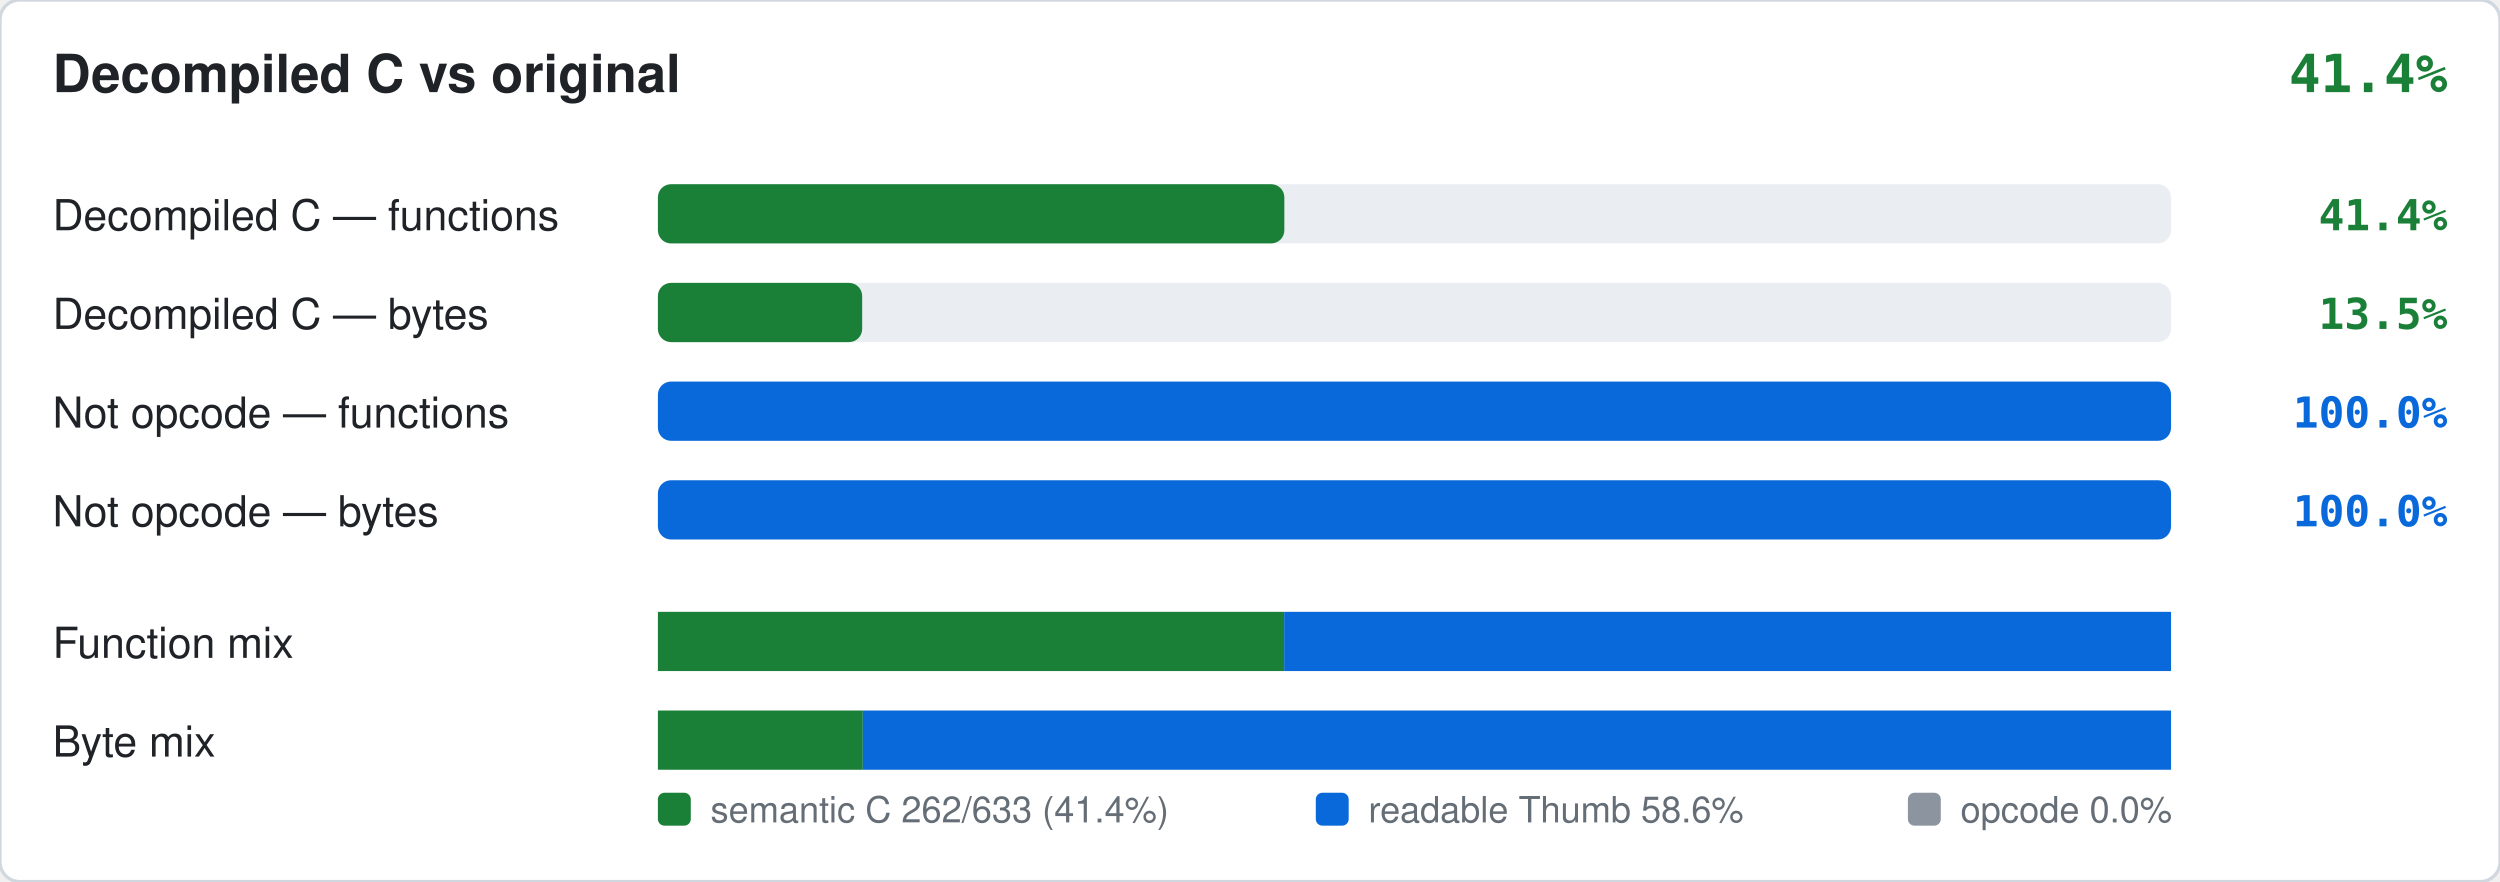
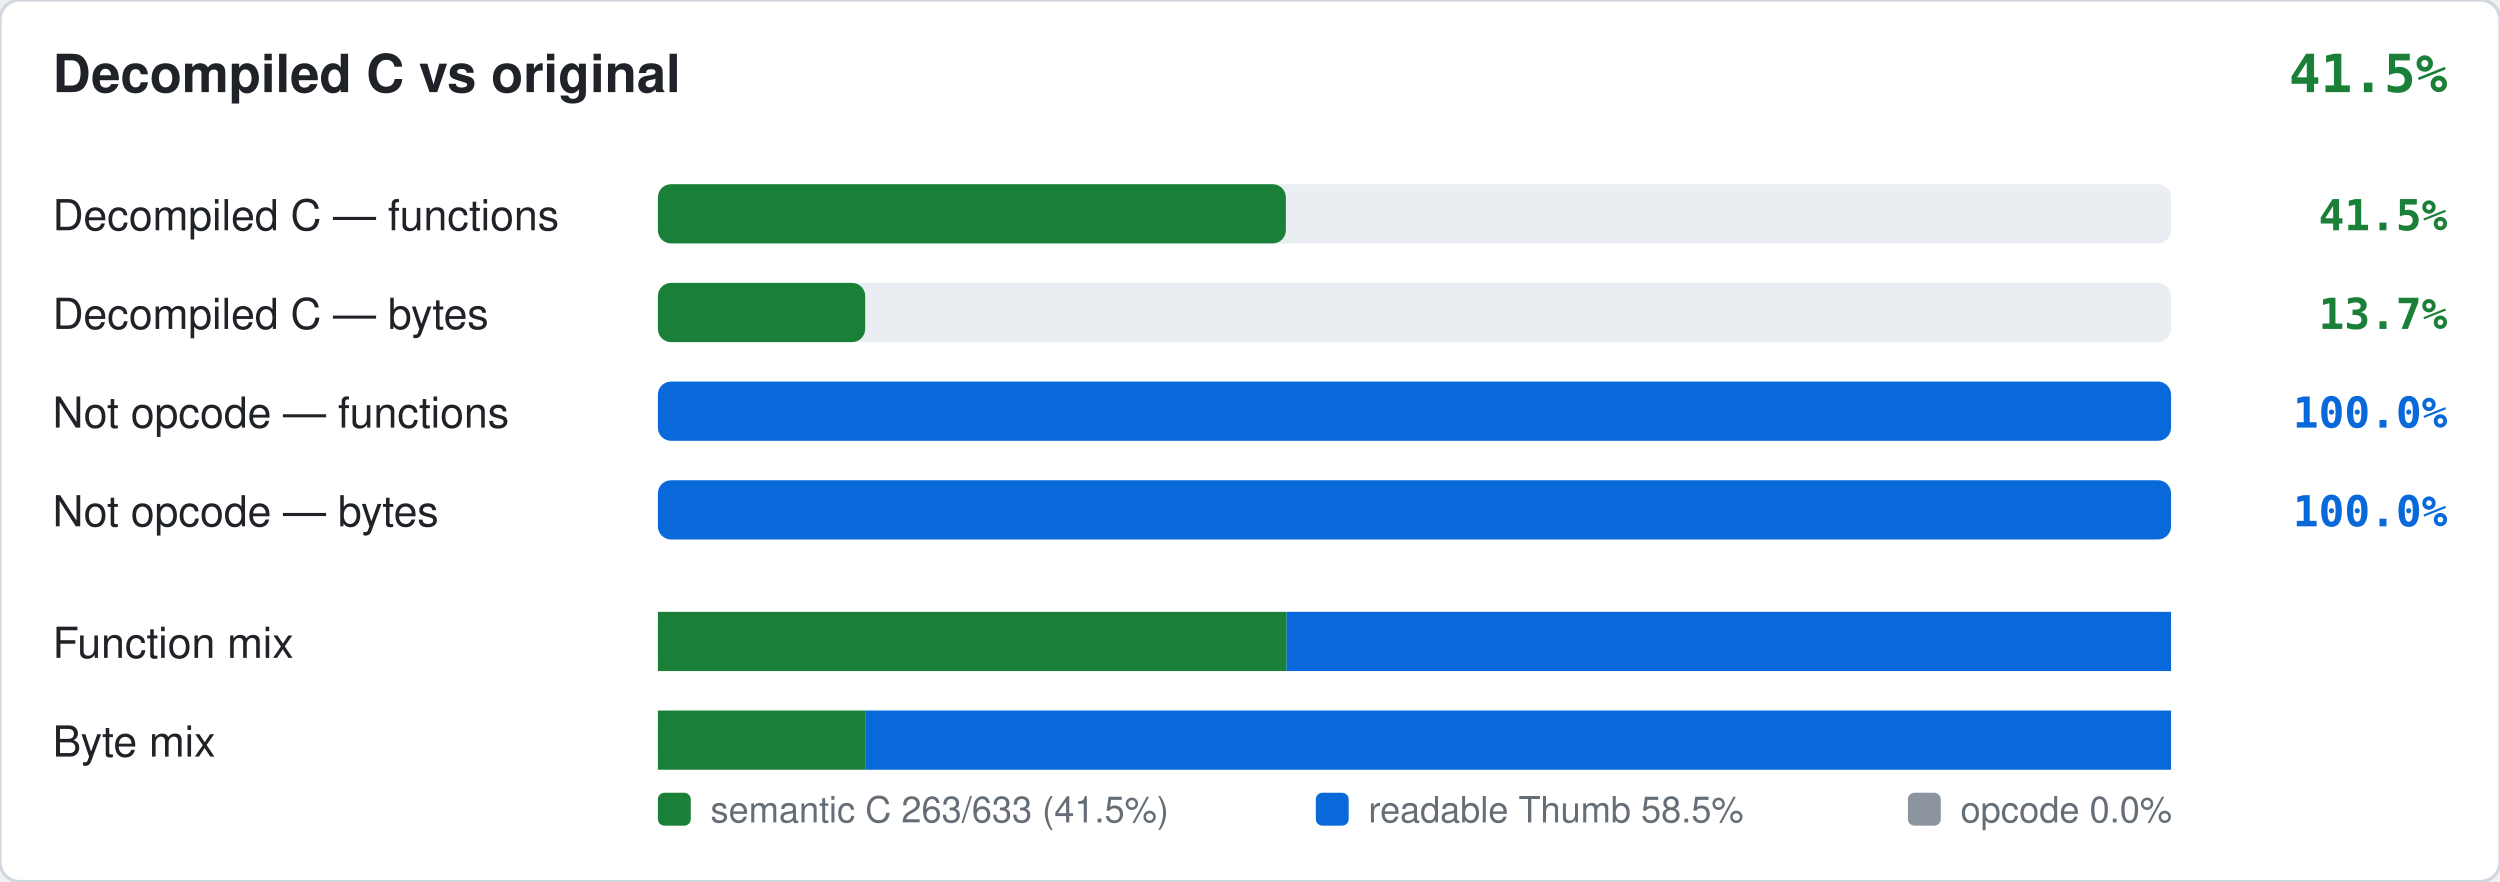
- <svg xmlns="http://www.w3.org/2000/svg" width="760" height="268" viewBox="0 0 760 268" role="img" aria-label="Decompiled C 41.4% functions, 13.5% bytes (262/633, 12,224/90,272)">
+ <svg xmlns="http://www.w3.org/2000/svg" width="760" height="268" viewBox="0 0 760 268" role="img" aria-label="Decompiled C 41.5% functions, 13.7% bytes (263/633, 12,372/90,272)">
  <rect width="760" height="268" rx="6" fill="#ffffff" stroke="#d0d7de" />
  <text x="16" y="28" font-family="-apple-system,BlinkMacSystemFont,Segoe UI,Helvetica,Arial,sans-serif" font-size="16" font-weight="600" fill="#1f2328">Decompiled C vs original</text>
-   <text x="744" y="28" text-anchor="end" font-family="ui-monospace,SFMono-Regular,Menlo,Consolas,monospace" font-size="16" font-weight="700" fill="#1a7f37">41.4%</text>
+   <text x="744" y="28" text-anchor="end" font-family="ui-monospace,SFMono-Regular,Menlo,Consolas,monospace" font-size="16" font-weight="700" fill="#1a7f37">41.5%</text>
  <text x="16" y="70" font-family="-apple-system,BlinkMacSystemFont,Segoe UI,Helvetica,Arial,sans-serif" font-size="13" fill="#1f2328">Decompiled C — functions</text>
  <rect x="200.00" y="56.00" width="460.00" height="18.00" rx="4" fill="#eaeef2" />
-   <rect x="200.00" y="56.00" width="190.44" height="18.00" rx="4" fill="#1a7f37" />
-   <text x="744" y="70" text-anchor="end" font-family="ui-monospace,SFMono-Regular,Menlo,Consolas,monospace" font-size="13" font-weight="700" fill="#1a7f37">41.4%</text>
+   <rect x="200.00" y="56.00" width="190.90" height="18.00" rx="4" fill="#1a7f37" />
+   <text x="744" y="70" text-anchor="end" font-family="ui-monospace,SFMono-Regular,Menlo,Consolas,monospace" font-size="13" font-weight="700" fill="#1a7f37">41.5%</text>
  <text x="16" y="100" font-family="-apple-system,BlinkMacSystemFont,Segoe UI,Helvetica,Arial,sans-serif" font-size="13" fill="#1f2328">Decompiled C — bytes</text>
  <rect x="200.00" y="86.00" width="460.00" height="18.00" rx="4" fill="#eaeef2" />
-   <rect x="200.00" y="86.00" width="62.10" height="18.00" rx="4" fill="#1a7f37" />
-   <text x="744" y="100" text-anchor="end" font-family="ui-monospace,SFMono-Regular,Menlo,Consolas,monospace" font-size="13" font-weight="700" fill="#1a7f37">13.5%</text>
+   <rect x="200.00" y="86.00" width="63.02" height="18.00" rx="4" fill="#1a7f37" />
+   <text x="744" y="100" text-anchor="end" font-family="ui-monospace,SFMono-Regular,Menlo,Consolas,monospace" font-size="13" font-weight="700" fill="#1a7f37">13.7%</text>
  <text x="16" y="130" font-family="-apple-system,BlinkMacSystemFont,Segoe UI,Helvetica,Arial,sans-serif" font-size="13" fill="#1f2328">Not opcode — functions</text>
  <rect x="200.00" y="116.00" width="460.00" height="18.00" rx="4" fill="#eaeef2" />
  <rect x="200.00" y="116.00" width="460.00" height="18.00" rx="4" fill="#0969da" />
  <text x="744" y="130" text-anchor="end" font-family="ui-monospace,SFMono-Regular,Menlo,Consolas,monospace" font-size="13" font-weight="700" fill="#0969da">100.0%</text>
  <text x="16" y="160" font-family="-apple-system,BlinkMacSystemFont,Segoe UI,Helvetica,Arial,sans-serif" font-size="13" fill="#1f2328">Not opcode — bytes</text>
  <rect x="200.00" y="146.00" width="460.00" height="18.00" rx="4" fill="#eaeef2" />
  <rect x="200.00" y="146.00" width="460.00" height="18.00" rx="4" fill="#0969da" />
  <text x="744" y="160" text-anchor="end" font-family="ui-monospace,SFMono-Regular,Menlo,Consolas,monospace" font-size="13" font-weight="700" fill="#0969da">100.0%</text>
  <text x="16" y="200" font-family="-apple-system,BlinkMacSystemFont,Segoe UI,Helvetica,Arial,sans-serif" font-size="13" fill="#1f2328">Function mix</text>
  <rect x="200.00" y="186.00" width="460.00" height="18.00" rx="4" fill="#eaeef2" />
-   <rect x="200.00" y="186.00" width="190.39" height="18.00" fill="#1a7f37" />
-   <rect x="390.39" y="186.00" width="269.61" height="18.00" fill="#0969da" />
+   <rect x="200.00" y="186.00" width="191.12" height="18.00" fill="#1a7f37" />
+   <rect x="391.12" y="186.00" width="268.88" height="18.00" fill="#0969da" />
  <text x="16" y="230" font-family="-apple-system,BlinkMacSystemFont,Segoe UI,Helvetica,Arial,sans-serif" font-size="13" fill="#1f2328">Byte mix</text>
  <rect x="200.00" y="216.00" width="460.00" height="18.00" rx="4" fill="#eaeef2" />
-   <rect x="200.00" y="216.00" width="62.29" height="18.00" fill="#1a7f37" />
-   <rect x="262.29" y="216.00" width="397.71" height="18.00" fill="#0969da" />
+   <rect x="200.00" y="216.00" width="63.04" height="18.00" fill="#1a7f37" />
+   <rect x="263.04" y="216.00" width="396.96" height="18.00" fill="#0969da" />
  <rect x="200" y="241" width="10" height="10" rx="2" fill="#1a7f37" />
-   <text x="216" y="250" font-family="-apple-system,BlinkMacSystemFont,Segoe UI,Helvetica,Arial,sans-serif" font-size="11" fill="#656d76">semantic C 262/633 (41.4%)</text>
+   <text x="216" y="250" font-family="-apple-system,BlinkMacSystemFont,Segoe UI,Helvetica,Arial,sans-serif" font-size="11" fill="#656d76">semantic C 263/633 (41.5%)</text>
  <rect x="400" y="241" width="10" height="10" rx="2" fill="#0969da" />
-   <text x="416" y="250" font-family="-apple-system,BlinkMacSystemFont,Segoe UI,Helvetica,Arial,sans-serif" font-size="11" fill="#656d76">readable Thumb 58.6%</text>
+   <text x="416" y="250" font-family="-apple-system,BlinkMacSystemFont,Segoe UI,Helvetica,Arial,sans-serif" font-size="11" fill="#656d76">readable Thumb 58.5%</text>
  <rect x="580" y="241" width="10" height="10" rx="2" fill="#8c959f" />
  <text x="596" y="250" font-family="-apple-system,BlinkMacSystemFont,Segoe UI,Helvetica,Arial,sans-serif" font-size="11" fill="#656d76">opcode 0.0%</text>
</svg>
